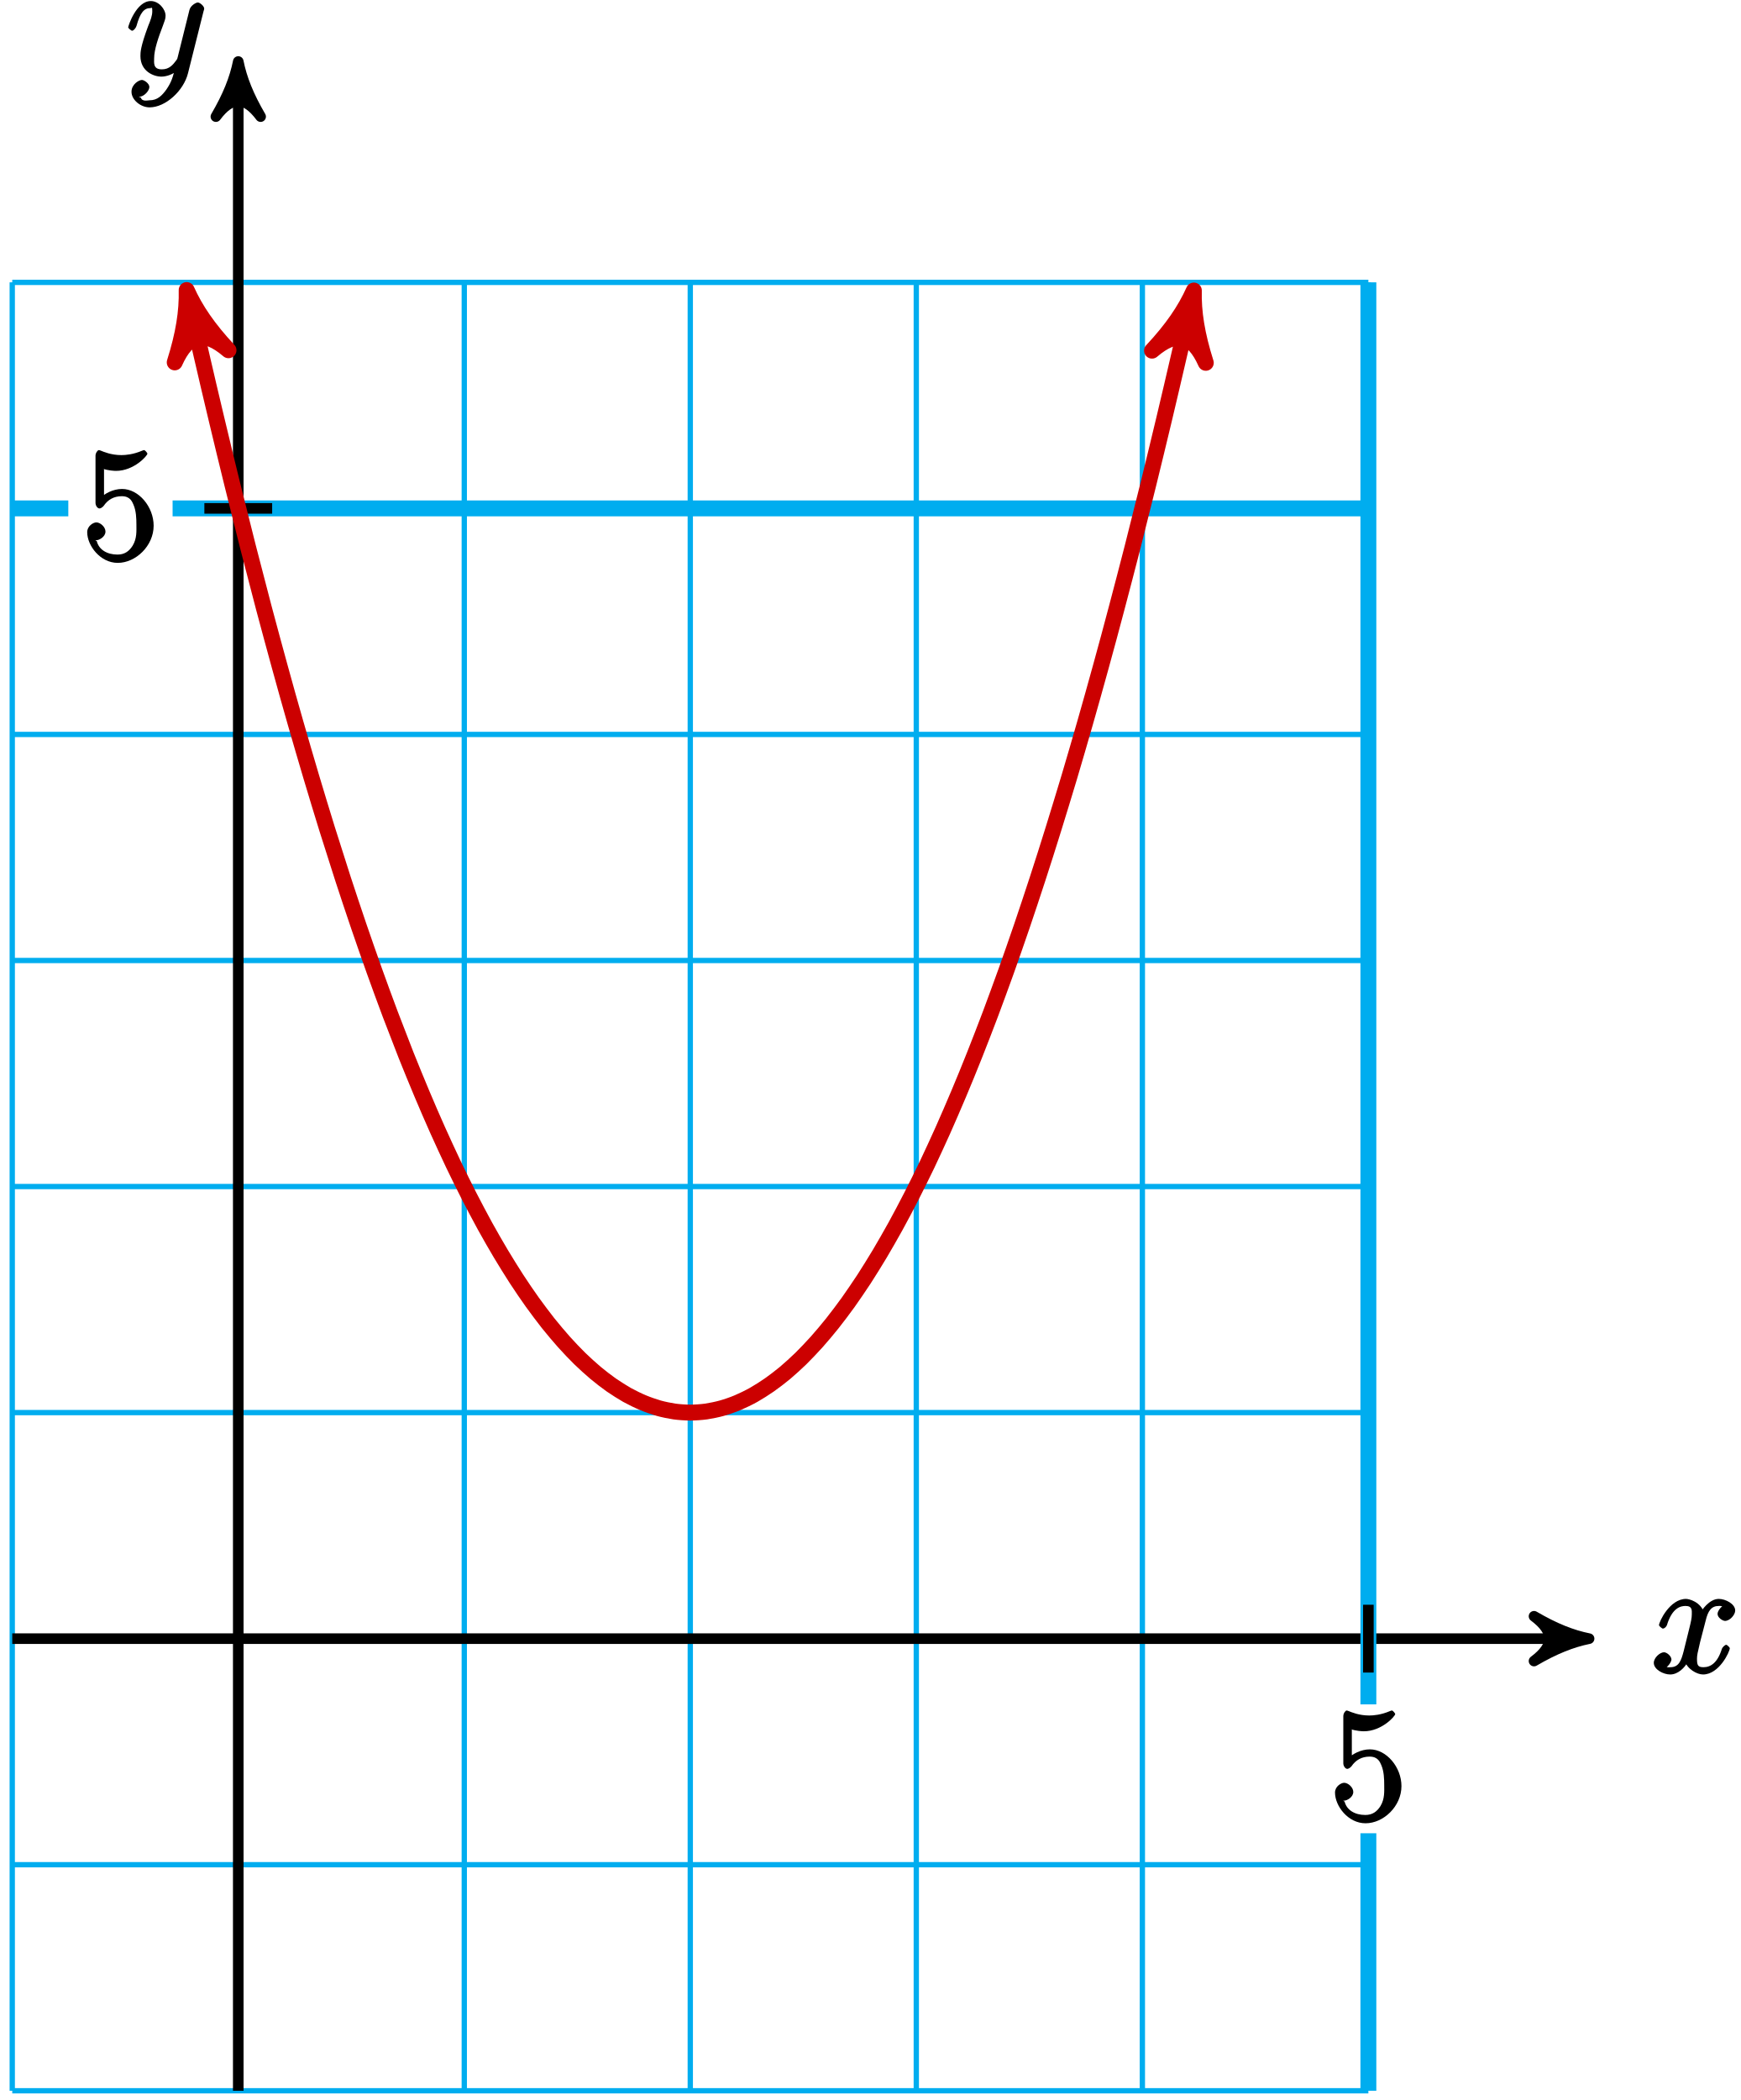
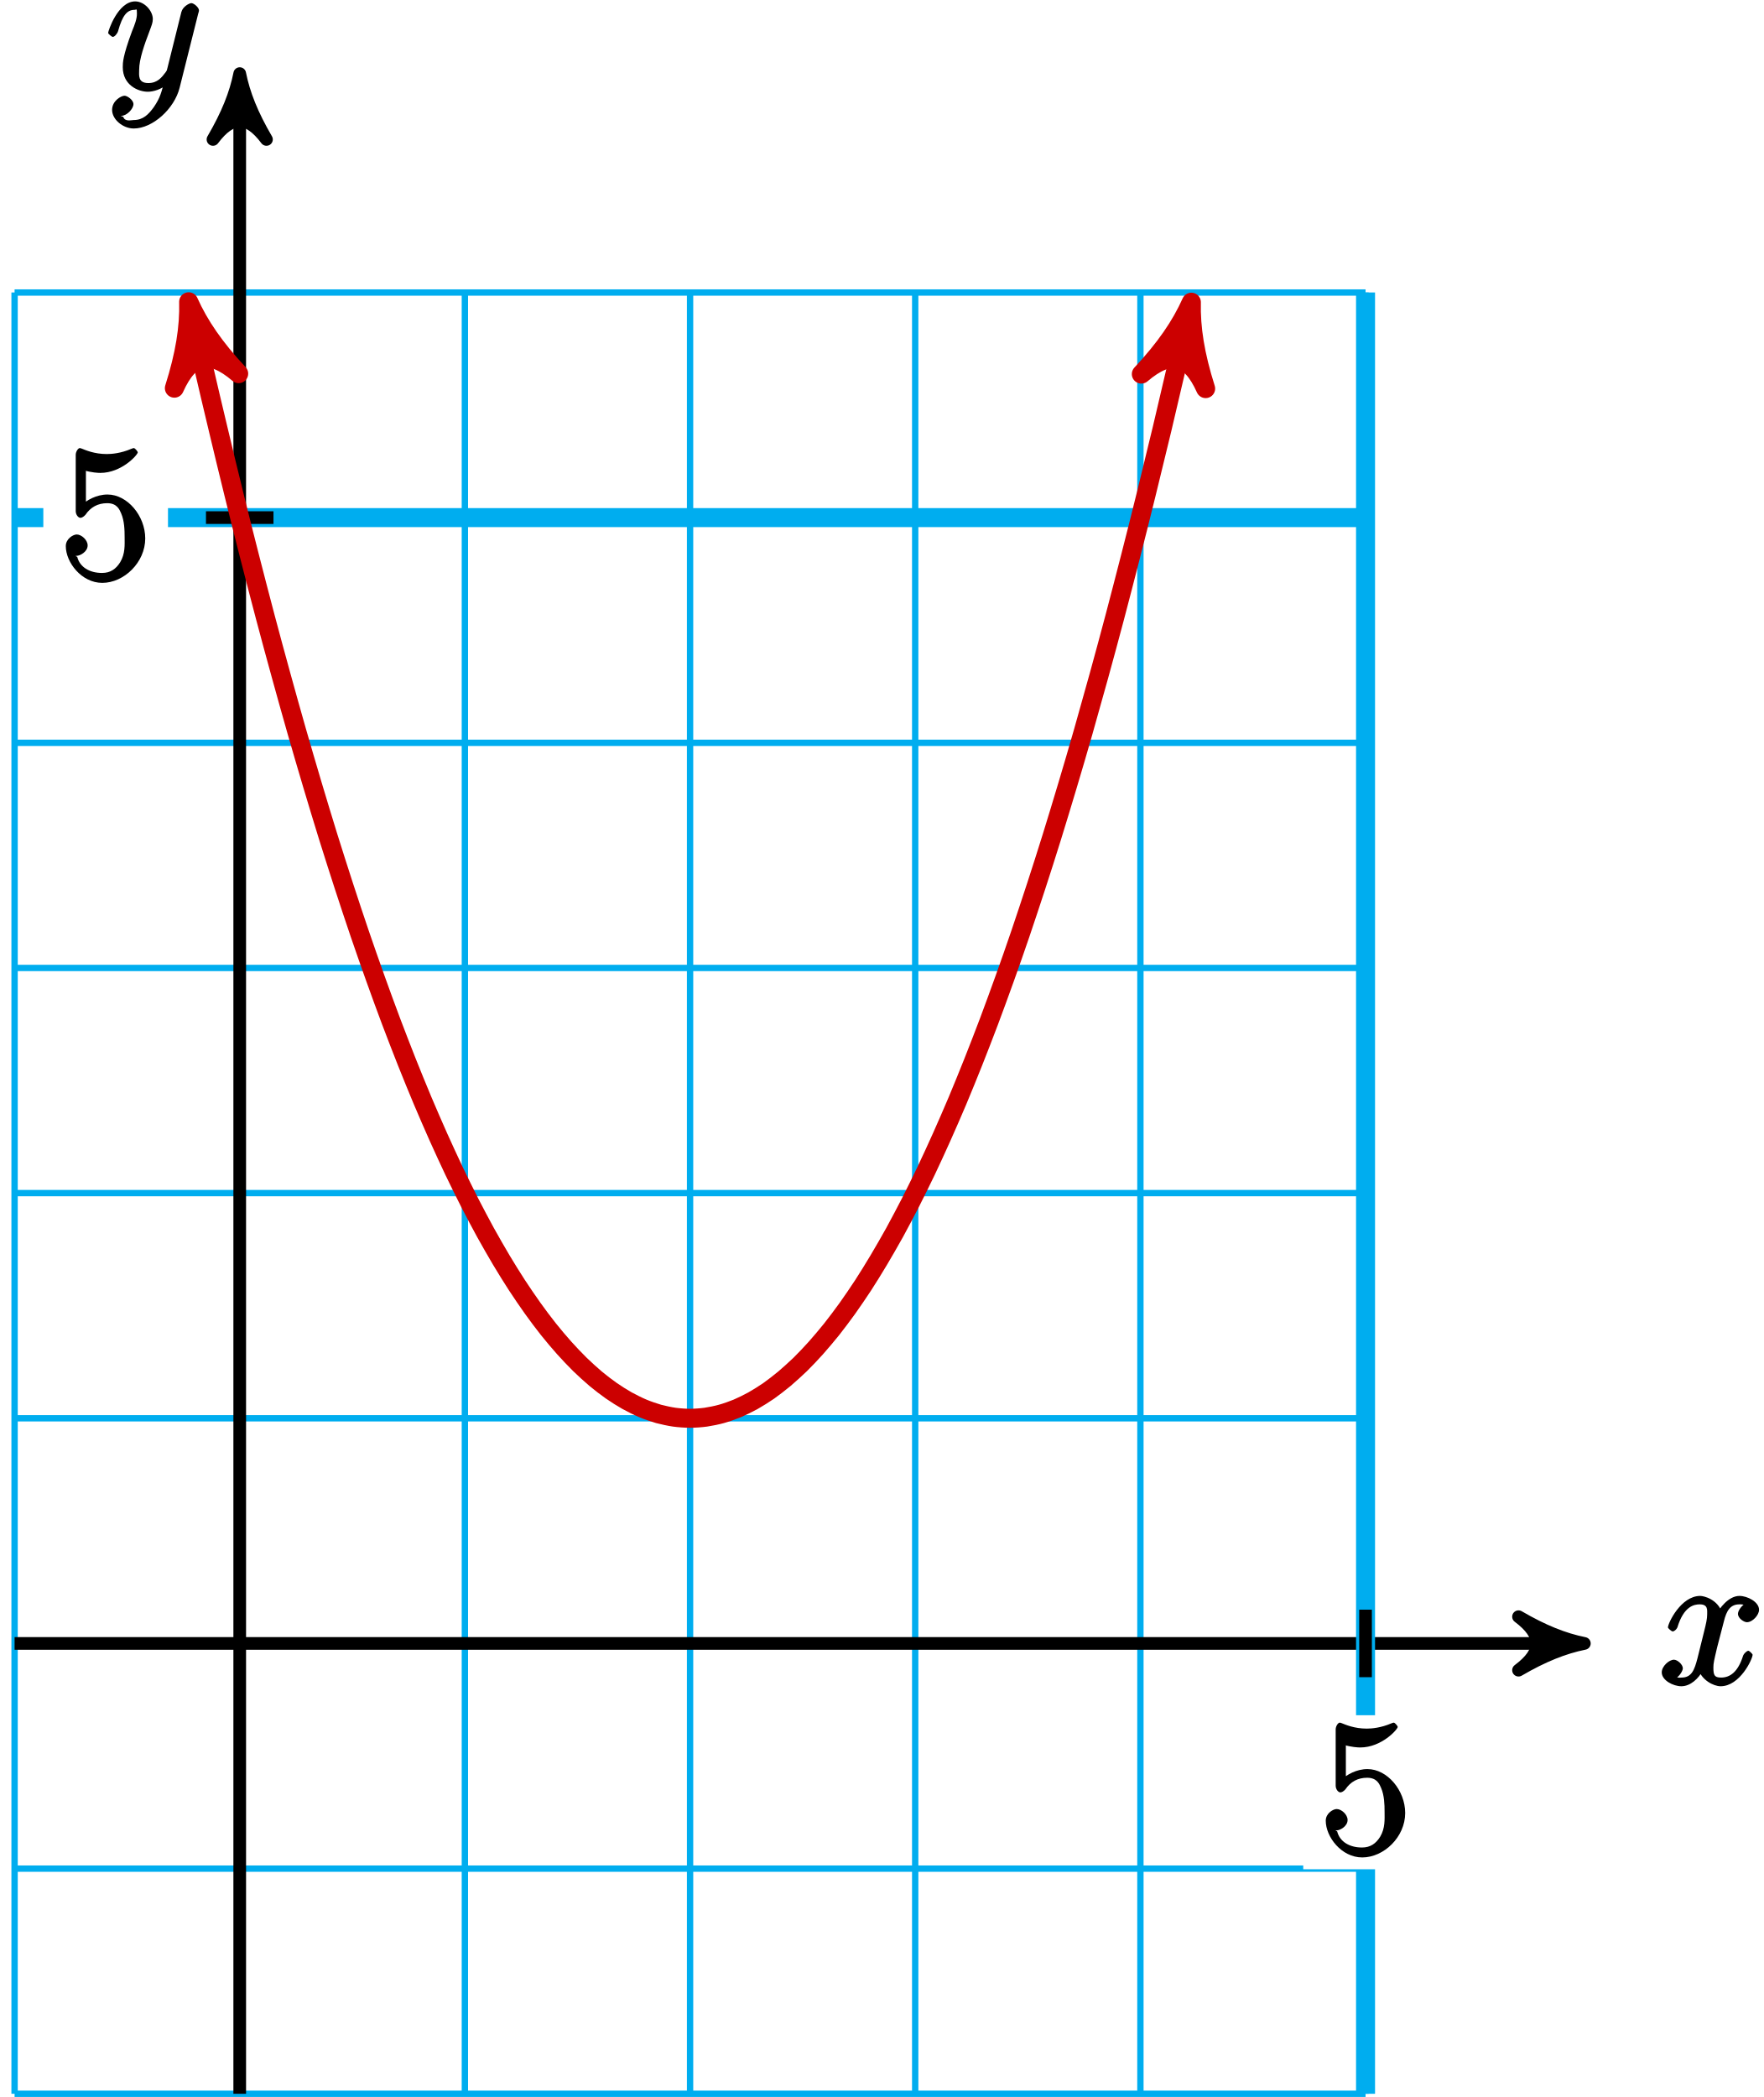
- <svg xmlns="http://www.w3.org/2000/svg" xmlns:xlink="http://www.w3.org/1999/xlink" width="131pt" height="158pt" viewBox="0 0 131 158" version="1.1">
+ <svg xmlns="http://www.w3.org/2000/svg" xmlns:xlink="http://www.w3.org/1999/xlink" width="111pt" height="132pt" viewBox="0 0 111 132" version="1.1">
  <defs>
    <g>
      <symbol overflow="visible" id="glyph0-0">
        <path style="stroke:none;" d="" />
      </symbol>
      <symbol overflow="visible" id="glyph0-1">
        <path style="stroke:none;" d="M 5.672 -5.172 C 5.281 -5.109 4.969 -4.656 4.969 -4.438 C 4.969 -4.141 5.359 -3.906 5.531 -3.906 C 5.891 -3.906 6.297 -4.359 6.297 -4.688 C 6.297 -5.188 5.562 -5.562 5.062 -5.562 C 4.344 -5.562 3.766 -4.703 3.656 -4.469 L 3.984 -4.469 C 3.703 -5.359 2.812 -5.562 2.594 -5.562 C 1.375 -5.562 0.562 -3.844 0.562 -3.578 C 0.562 -3.531 0.781 -3.328 0.859 -3.328 C 0.953 -3.328 1.094 -3.438 1.156 -3.578 C 1.562 -4.922 2.219 -5.031 2.562 -5.031 C 3.094 -5.031 3.031 -4.672 3.031 -4.391 C 3.031 -4.125 2.969 -3.844 2.828 -3.281 L 2.422 -1.641 C 2.234 -0.922 2.062 -0.422 1.422 -0.422 C 1.359 -0.422 1.172 -0.375 0.922 -0.531 L 0.812 -0.281 C 1.25 -0.359 1.5 -0.859 1.5 -1 C 1.5 -1.25 1.156 -1.547 0.938 -1.547 C 0.641 -1.547 0.172 -1.141 0.172 -0.75 C 0.172 -0.25 0.891 0.125 1.406 0.125 C 1.984 0.125 2.5 -0.375 2.75 -0.859 L 2.469 -0.969 C 2.672 -0.266 3.438 0.125 3.875 0.125 C 5.094 0.125 5.891 -1.594 5.891 -1.859 C 5.891 -1.906 5.688 -2.109 5.625 -2.109 C 5.516 -2.109 5.328 -1.906 5.297 -1.812 C 4.969 -0.75 4.453 -0.422 3.906 -0.422 C 3.484 -0.422 3.422 -0.578 3.422 -1.062 C 3.422 -1.328 3.469 -1.516 3.656 -2.312 L 4.078 -3.938 C 4.25 -4.656 4.5 -5.031 5.062 -5.031 C 5.078 -5.031 5.297 -5.062 5.547 -4.906 Z M 5.672 -5.172 " />
      </symbol>
      <symbol overflow="visible" id="glyph0-2">
        <path style="stroke:none;" d="M 3.031 1.094 C 2.703 1.547 2.359 1.906 1.766 1.906 C 1.625 1.906 1.203 2.031 1.109 1.703 C 0.906 1.641 0.969 1.641 0.984 1.641 C 1.344 1.641 1.75 1.188 1.75 0.906 C 1.75 0.641 1.359 0.375 1.188 0.375 C 0.984 0.375 0.406 0.688 0.406 1.266 C 0.406 1.875 1.094 2.438 1.766 2.438 C 2.969 2.438 4.328 1.188 4.656 -0.125 L 5.828 -4.797 C 5.844 -4.859 5.875 -4.922 5.875 -5 C 5.875 -5.172 5.562 -5.453 5.391 -5.453 C 5.281 -5.453 4.859 -5.25 4.766 -4.891 L 3.891 -1.375 C 3.828 -1.156 3.875 -1.25 3.781 -1.109 C 3.531 -0.781 3.266 -0.422 2.688 -0.422 C 2.016 -0.422 2.109 -0.922 2.109 -1.25 C 2.109 -1.922 2.438 -2.844 2.766 -3.703 C 2.891 -4.047 2.969 -4.219 2.969 -4.453 C 2.969 -4.953 2.453 -5.562 1.859 -5.562 C 0.766 -5.562 0.156 -3.688 0.156 -3.578 C 0.156 -3.531 0.375 -3.328 0.453 -3.328 C 0.562 -3.328 0.734 -3.531 0.781 -3.688 C 1.062 -4.703 1.359 -5.031 1.828 -5.031 C 1.938 -5.031 1.969 -5.172 1.969 -4.781 C 1.969 -4.469 1.844 -4.125 1.656 -3.672 C 1.078 -2.109 1.078 -1.703 1.078 -1.422 C 1.078 -0.281 2.062 0.125 2.656 0.125 C 3 0.125 3.531 -0.031 3.844 -0.344 L 3.688 -0.516 C 3.516 0.141 3.438 0.5 3.031 1.094 Z M 3.031 1.094 " />
      </symbol>
      <symbol overflow="visible" id="glyph1-0">
        <path style="stroke:none;" d="" />
      </symbol>
      <symbol overflow="visible" id="glyph1-1">
        <path style="stroke:none;" d="M 1.531 -6.844 C 2.047 -6.688 2.469 -6.672 2.594 -6.672 C 3.938 -6.672 4.953 -7.812 4.953 -7.969 C 4.953 -8.016 4.781 -8.234 4.703 -8.234 C 4.688 -8.234 4.656 -8.234 4.547 -8.188 C 3.891 -7.906 3.312 -7.859 3 -7.859 C 2.219 -7.859 1.656 -8.109 1.422 -8.203 C 1.344 -8.234 1.312 -8.234 1.297 -8.234 C 1.203 -8.234 1.047 -8.016 1.047 -7.812 L 1.047 -4.266 C 1.047 -4.047 1.203 -3.844 1.344 -3.844 C 1.406 -3.844 1.531 -3.891 1.656 -4.031 C 1.984 -4.516 2.438 -4.766 3.031 -4.766 C 3.672 -4.766 3.812 -4.328 3.906 -4.125 C 4.109 -3.656 4.125 -3.078 4.125 -2.625 C 4.125 -2.156 4.172 -1.594 3.844 -1.047 C 3.578 -0.625 3.234 -0.375 2.703 -0.375 C 1.906 -0.375 1.297 -0.75 1.141 -1.391 C 0.984 -1.453 1.047 -1.453 1.109 -1.453 C 1.312 -1.453 1.797 -1.703 1.797 -2.109 C 1.797 -2.453 1.406 -2.797 1.109 -2.797 C 0.891 -2.797 0.422 -2.531 0.422 -2.062 C 0.422 -1.047 1.406 0.25 2.719 0.25 C 4.078 0.25 5.422 -1.031 5.422 -2.547 C 5.422 -3.969 4.297 -5.312 3.047 -5.312 C 2.359 -5.312 1.719 -4.953 1.406 -4.625 L 1.688 -4.516 L 1.688 -6.797 Z M 1.531 -6.844 " />
      </symbol>
    </g>
  </defs>
  <g id="surface1">
-     <path style="fill:none;stroke-width:0.399;stroke-linecap:butt;stroke-linejoin:miter;stroke:rgb(0%,67.839%,93.729%);stroke-opacity:1;stroke-miterlimit:10;" d="M -17.008 -34.015 L 85.043 -34.015 M -17.008 -17.007 L 85.043 -17.007 M -17.008 0.001 L 85.043 0.001 M -17.008 17.009 L 85.043 17.009 M -17.008 34.017 L 85.043 34.017 M -17.008 51.024 L 85.043 51.024 M -17.008 68.032 L 85.043 68.032 M -17.008 85.04 L 85.043 85.04 M -17.008 102.044 L 85.043 102.044 M -17.008 -34.015 L -17.008 102.048 M -0 -34.015 L -0 102.048 M 17.008 -34.015 L 17.008 102.048 M 34.015 -34.015 L 34.015 102.048 M 51.023 -34.015 L 51.023 102.048 M 68.035 -34.015 L 68.035 102.048 M 85.035 -34.015 L 85.035 102.048 " transform="matrix(1,0,0,-1,17.93,123.29)" />
-     <path style="fill:none;stroke-width:0.797;stroke-linecap:butt;stroke-linejoin:miter;stroke:rgb(0%,0%,0%);stroke-opacity:1;stroke-miterlimit:10;" d="M -17.008 0.001 L 100.617 0.001 " transform="matrix(1,0,0,-1,17.93,123.29)" />
-     <path style="fill-rule:nonzero;fill:rgb(0%,0%,0%);fill-opacity:1;stroke-width:0.797;stroke-linecap:butt;stroke-linejoin:round;stroke:rgb(0%,0%,0%);stroke-opacity:1;stroke-miterlimit:10;" d="M 1.037 0.001 C -0.26 0.259 -1.553 0.778 -3.107 1.685 C -1.553 0.517 -1.553 -0.519 -3.107 -1.683 C -1.553 -0.776 -0.26 -0.261 1.037 0.001 Z M 1.037 0.001 " transform="matrix(1,0,0,-1,118.5449,123.29)" />
+     <path style="fill:none;stroke-width:0.399;stroke-linecap:butt;stroke-linejoin:miter;stroke:rgb(0%,67.839%,93.729%);stroke-opacity:1;stroke-miterlimit:10;" d="M -14.172 -28.347 L 70.867 -28.347 M -14.172 -14.175 L 70.867 -14.175 M -14.172 0.001 L 70.867 0.001 M -14.172 14.173 L 70.867 14.173 M -14.172 28.348 L 70.867 28.348 M -14.172 42.52 L 70.867 42.52 M -14.172 56.692 L 70.867 56.692 M -14.172 70.868 L 70.867 70.868 M -14.172 85.036 L 70.867 85.036 M -14.172 -28.347 L -14.172 85.04 M -0 -28.347 L -0 85.04 M 14.172 -28.347 L 14.172 85.04 M 28.348 -28.347 L 28.348 85.04 M 42.519 -28.347 L 42.519 85.04 M 56.695 -28.347 L 56.695 85.04 M 70.863 -28.347 L 70.863 85.04 " transform="matrix(1,0,0,-1,15.09,103.45)" />
+     <path style="fill:none;stroke-width:0.797;stroke-linecap:butt;stroke-linejoin:miter;stroke:rgb(0%,0%,0%);stroke-opacity:1;stroke-miterlimit:10;" d="M -14.172 0.001 L 83.605 0.001 " transform="matrix(1,0,0,-1,15.09,103.45)" />
+     <path style="fill-rule:nonzero;fill:rgb(0%,0%,0%);fill-opacity:1;stroke-width:0.797;stroke-linecap:butt;stroke-linejoin:round;stroke:rgb(0%,0%,0%);stroke-opacity:1;stroke-miterlimit:10;" d="M 1.035 0.001 C -0.258 0.259 -1.555 0.778 -3.11 1.684 C -1.555 0.516 -1.555 -0.519 -3.11 -1.683 C -1.555 -0.777 -0.258 -0.261 1.035 0.001 Z M 1.035 0.001 " transform="matrix(1,0,0,-1,98.6958,103.45)" />
    <g style="fill:rgb(0%,0%,0%);fill-opacity:1;">
-       <use xlink:href="#glyph0-1" x="124.28" y="125.86" />
+       <use xlink:href="#glyph0-1" x="104.43" y="106.02" />
    </g>
-     <path style="fill:none;stroke-width:0.797;stroke-linecap:butt;stroke-linejoin:miter;stroke:rgb(0%,0%,0%);stroke-opacity:1;stroke-miterlimit:10;" d="M -0 -34.015 L -0 117.622 " transform="matrix(1,0,0,-1,17.93,123.29)" />
-     <path style="fill-rule:nonzero;fill:rgb(0%,0%,0%);fill-opacity:1;stroke-width:0.797;stroke-linecap:butt;stroke-linejoin:round;stroke:rgb(0%,0%,0%);stroke-opacity:1;stroke-miterlimit:10;" d="M 1.038 0 C -0.259 0.258 -1.556 0.778 -3.107 1.684 C -1.556 0.52 -1.556 -0.519 -3.107 -1.683 C -1.556 -0.777 -0.259 -0.258 1.038 0 Z M 1.038 0 " transform="matrix(0,-1,-1,0,17.93,5.66682)" />
+     <path style="fill:none;stroke-width:0.797;stroke-linecap:butt;stroke-linejoin:miter;stroke:rgb(0%,0%,0%);stroke-opacity:1;stroke-miterlimit:10;" d="M -0 -28.347 L -0 97.778 " transform="matrix(1,0,0,-1,15.09,103.45)" />
+     <path style="fill-rule:nonzero;fill:rgb(0%,0%,0%);fill-opacity:1;stroke-width:0.797;stroke-linecap:butt;stroke-linejoin:round;stroke:rgb(0%,0%,0%);stroke-opacity:1;stroke-miterlimit:10;" d="M 1.038 0 C -0.259 0.258 -1.556 0.777 -3.107 1.684 C -1.556 0.52 -1.556 -0.519 -3.107 -1.683 C -1.556 -0.777 -0.259 -0.258 1.038 0 Z M 1.038 0 " transform="matrix(0,-1,-1,0,15.09,5.6708)" />
    <g style="fill:rgb(0%,0%,0%);fill-opacity:1;">
-       <use xlink:href="#glyph0-2" x="9.49" y="5.64" />
+       <use xlink:href="#glyph0-2" x="6.65" y="5.65" />
    </g>
-     <path style="fill:none;stroke-width:1.196;stroke-linecap:butt;stroke-linejoin:miter;stroke:rgb(0%,67.839%,93.729%);stroke-opacity:1;stroke-miterlimit:10;" d="M 85.043 -34.015 L 85.043 102.048 " transform="matrix(1,0,0,-1,17.93,123.29)" />
-     <path style="fill:none;stroke-width:0.797;stroke-linecap:butt;stroke-linejoin:miter;stroke:rgb(0%,0%,0%);stroke-opacity:1;stroke-miterlimit:10;" d="M 85.043 2.552 L 85.043 -2.55 " transform="matrix(1,0,0,-1,17.93,123.29)" />
-     <path style=" stroke:none;fill-rule:nonzero;fill:rgb(100%,100%,100%);fill-opacity:1;" d="M 99.047 137.93 L 106.895 137.93 L 106.895 128.234 L 99.047 128.234 Z M 99.047 137.93 " />
+     <path style="fill:none;stroke-width:1.196;stroke-linecap:butt;stroke-linejoin:miter;stroke:rgb(0%,67.839%,93.729%);stroke-opacity:1;stroke-miterlimit:10;" d="M 70.867 -28.347 L 70.867 85.04 " transform="matrix(1,0,0,-1,15.09,103.45)" />
+     <path style="fill:none;stroke-width:0.797;stroke-linecap:butt;stroke-linejoin:miter;stroke:rgb(0%,0%,0%);stroke-opacity:1;stroke-miterlimit:10;" d="M 70.867 2.126 L 70.867 -2.124 " transform="matrix(1,0,0,-1,15.09,103.45)" />
+     <path style=" stroke:none;fill-rule:nonzero;fill:rgb(100%,100%,100%);fill-opacity:1;" d="M 82.035 117.664 L 89.879 117.664 L 89.879 107.969 L 82.035 107.969 Z M 82.035 117.664 " />
    <g style="fill:rgb(0%,0%,0%);fill-opacity:1;">
-       <use xlink:href="#glyph1-1" x="100.04" y="136.93" />
+       <use xlink:href="#glyph1-1" x="83.03" y="116.67" />
    </g>
-     <path style="fill:none;stroke-width:1.196;stroke-linecap:butt;stroke-linejoin:miter;stroke:rgb(0%,67.839%,93.729%);stroke-opacity:1;stroke-miterlimit:10;" d="M -17.008 85.04 L 85.043 85.04 " transform="matrix(1,0,0,-1,17.93,123.29)" />
-     <path style="fill:none;stroke-width:0.797;stroke-linecap:butt;stroke-linejoin:miter;stroke:rgb(0%,0%,0%);stroke-opacity:1;stroke-miterlimit:10;" d="M 2.55 85.04 L -2.551 85.04 " transform="matrix(1,0,0,-1,17.93,123.29)" />
-     <path style=" stroke:none;fill-rule:nonzero;fill:rgb(100%,100%,100%);fill-opacity:1;" d="M 5.141 43.098 L 12.988 43.098 L 12.988 33.398 L 5.141 33.398 Z M 5.141 43.098 " />
+     <path style="fill:none;stroke-width:1.196;stroke-linecap:butt;stroke-linejoin:miter;stroke:rgb(0%,67.839%,93.729%);stroke-opacity:1;stroke-miterlimit:10;" d="M -14.172 70.868 L 70.867 70.868 " transform="matrix(1,0,0,-1,15.09,103.45)" />
+     <path style="fill:none;stroke-width:0.797;stroke-linecap:butt;stroke-linejoin:miter;stroke:rgb(0%,0%,0%);stroke-opacity:1;stroke-miterlimit:10;" d="M 2.125 70.868 L -2.125 70.868 " transform="matrix(1,0,0,-1,15.09,103.45)" />
+     <path style=" stroke:none;fill-rule:nonzero;fill:rgb(100%,100%,100%);fill-opacity:1;" d="M 2.727 37.43 L 10.574 37.43 L 10.574 27.734 L 2.727 27.734 Z M 2.727 37.43 " />
    <g style="fill:rgb(0%,0%,0%);fill-opacity:1;">
-       <use xlink:href="#glyph1-1" x="6.14" y="42.1" />
+       <use xlink:href="#glyph1-1" x="3.72" y="36.44" />
    </g>
-     <path style="fill:none;stroke-width:1.196;stroke-linecap:butt;stroke-linejoin:miter;stroke:rgb(79.999%,0%,0%);stroke-opacity:1;stroke-miterlimit:10;" d="M -3.602 100.22 C -3.157 98.247 -3.157 98.247 -2.825 96.817 C -2.496 95.388 -1.969 93.134 -1.637 91.751 C -1.309 90.368 -0.778 88.188 -0.45 86.853 C -0.121 85.517 0.41 83.411 0.738 82.118 C 1.07 80.829 1.597 78.798 1.925 77.552 C 2.257 76.306 2.785 74.349 3.117 73.149 C 3.445 71.95 3.972 70.067 4.304 68.915 C 4.633 67.763 5.164 65.954 5.492 64.845 C 5.82 63.739 6.351 62.005 6.679 60.942 C 7.011 59.884 7.539 58.22 7.867 57.208 C 8.199 56.192 8.726 54.602 9.058 53.634 C 9.386 52.669 9.918 51.153 10.246 50.231 C 10.574 49.31 11.105 47.868 11.433 46.993 C 11.765 46.118 12.293 44.751 12.621 43.919 C 12.953 43.091 13.48 41.798 13.812 41.013 C 14.14 40.227 14.668 39.009 15 38.27 C 15.328 37.536 15.859 36.388 16.187 35.696 C 16.515 35.005 17.047 33.935 17.375 33.29 C 17.707 32.645 18.234 31.645 18.562 31.048 C 18.894 30.446 19.422 29.524 19.754 28.97 C 20.082 28.419 20.613 27.567 20.941 27.06 C 21.269 26.552 21.8 25.778 22.129 25.317 C 22.461 24.856 22.988 24.153 23.316 23.739 C 23.648 23.325 24.175 22.696 24.508 22.325 C 24.836 21.958 25.363 21.403 25.695 21.079 C 26.023 20.759 26.554 20.278 26.883 20.001 C 27.211 19.724 27.742 19.317 28.07 19.087 C 28.402 18.856 28.929 18.524 29.258 18.337 C 29.59 18.153 30.117 17.895 30.449 17.759 C 30.777 17.618 31.308 17.435 31.636 17.341 C 31.965 17.247 32.496 17.138 32.824 17.091 C 33.156 17.044 33.683 17.009 34.011 17.009 C 34.343 17.009 34.871 17.044 35.203 17.091 C 35.531 17.138 36.058 17.247 36.39 17.341 C 36.718 17.431 37.25 17.614 37.578 17.755 C 37.906 17.892 38.437 18.149 38.765 18.333 C 39.097 18.52 39.625 18.852 39.953 19.083 C 40.285 19.313 40.812 19.716 41.144 19.993 C 41.472 20.27 42.004 20.751 42.332 21.071 C 42.66 21.395 43.191 21.95 43.519 22.317 C 43.851 22.688 44.379 23.313 44.707 23.727 C 45.039 24.145 45.566 24.845 45.898 25.306 C 46.226 25.767 46.754 26.544 47.086 27.048 C 47.414 27.556 47.945 28.407 48.273 28.958 C 48.601 29.513 49.133 30.435 49.461 31.032 C 49.793 31.634 50.32 32.63 50.648 33.274 C 50.98 33.919 51.508 34.993 51.84 35.681 C 52.168 36.372 52.699 37.52 53.027 38.255 C 53.355 38.993 53.886 40.212 54.215 40.997 C 54.547 41.778 55.074 43.071 55.402 43.899 C 55.734 44.731 56.261 46.099 56.593 46.974 C 56.922 47.849 57.449 49.29 57.781 50.212 C 58.109 51.134 58.64 52.645 58.968 53.614 C 59.297 54.583 59.828 56.169 60.156 57.185 C 60.488 58.196 61.015 59.86 61.343 60.919 C 61.675 61.981 62.203 63.716 62.535 64.821 C 62.863 65.927 63.394 67.739 63.722 68.892 C 64.05 70.04 64.582 71.927 64.91 73.126 C 65.242 74.321 65.769 76.278 66.097 77.524 C 66.429 78.767 66.957 80.802 67.289 82.091 C 67.617 83.38 68.144 85.485 68.476 86.821 C 68.804 88.157 69.336 90.337 69.664 91.72 C 69.992 93.103 70.523 95.356 70.851 96.786 C 71.183 98.212 72.039 102.017 71.629 100.188 " transform="matrix(1,0,0,-1,17.93,123.29)" />
-     <path style="fill-rule:nonzero;fill:rgb(79.999%,0%,0%);fill-opacity:1;stroke-width:1.196;stroke-linecap:butt;stroke-linejoin:round;stroke:rgb(79.999%,0%,0%);stroke-opacity:1;stroke-miterlimit:10;" d="M 1.277 -0 C -0.319 0.32 -1.911 0.956 -3.827 2.072 C -1.912 0.636 -1.911 -0.636 -3.827 -2.072 C -1.911 -0.956 -0.319 -0.32 1.277 -0 Z M 1.277 -0 " transform="matrix(-0.22049,-0.97664,-0.97664,0.22049,14.32815,23.071)" />
-     <path style="fill-rule:nonzero;fill:rgb(79.999%,0%,0%);fill-opacity:1;stroke-width:1.196;stroke-linecap:butt;stroke-linejoin:round;stroke:rgb(79.999%,0%,0%);stroke-opacity:1;stroke-miterlimit:10;" d="M 1.274 -0.001 C -0.318 0.319 -1.914 0.955 -3.825 2.071 C -1.914 0.639 -1.914 -0.637 -3.826 -2.073 C -1.914 -0.957 -0.318 -0.317 1.274 -0.001 Z M 1.274 -0.001 " transform="matrix(0.22054,-0.97664,-0.97664,-0.22054,89.55756,23.10343)" />
+     <path style="fill:none;stroke-width:1.196;stroke-linecap:butt;stroke-linejoin:miter;stroke:rgb(79.999%,0%,0%);stroke-opacity:1;stroke-miterlimit:10;" d="M -2.934 83.212 C -2.629 81.872 -2.629 81.872 -2.356 80.68 C -2.082 79.489 -1.641 77.61 -1.363 76.458 C -1.09 75.305 -0.649 73.489 -0.375 72.376 C -0.102 71.263 0.34 69.509 0.617 68.43 C 0.89 67.356 1.332 65.661 1.605 64.626 C 1.879 63.591 2.32 61.958 2.598 60.958 C 2.871 59.958 3.312 58.388 3.586 57.43 C 3.863 56.47 4.301 54.962 4.578 54.04 C 4.851 53.118 5.293 51.669 5.566 50.786 C 5.844 49.903 6.281 48.516 6.558 47.673 C 6.832 46.825 7.273 45.501 7.547 44.696 C 7.824 43.888 8.262 42.626 8.539 41.86 C 8.812 41.091 9.254 39.888 9.527 39.161 C 9.805 38.43 10.242 37.29 10.519 36.598 C 10.793 35.907 11.234 34.829 11.508 34.177 C 11.785 33.524 12.223 32.509 12.5 31.891 C 12.773 31.278 13.215 30.325 13.488 29.747 C 13.765 29.173 14.203 28.278 14.48 27.739 C 14.754 27.204 15.195 26.372 15.469 25.872 C 15.746 25.372 16.187 24.602 16.461 24.141 C 16.734 23.68 17.176 22.973 17.449 22.552 C 17.726 22.126 18.168 21.481 18.441 21.098 C 18.715 20.712 19.156 20.126 19.43 19.782 C 19.707 19.434 20.148 18.911 20.422 18.606 C 20.695 18.298 21.137 17.837 21.41 17.567 C 21.687 17.298 22.129 16.895 22.402 16.665 C 22.676 16.434 23.117 16.098 23.39 15.907 C 23.668 15.712 24.109 15.434 24.383 15.282 C 24.656 15.13 25.098 14.911 25.371 14.798 C 25.648 14.68 26.09 14.528 26.363 14.45 C 26.637 14.376 27.078 14.282 27.355 14.243 C 27.629 14.204 28.07 14.173 28.344 14.173 C 28.617 14.173 29.058 14.204 29.336 14.243 C 29.609 14.282 30.051 14.372 30.324 14.45 C 30.598 14.524 31.039 14.68 31.316 14.794 C 31.59 14.911 32.031 15.126 32.305 15.278 C 32.578 15.43 33.019 15.708 33.297 15.899 C 33.57 16.095 34.012 16.43 34.285 16.661 C 34.558 16.891 35 17.294 35.277 17.559 C 35.551 17.829 35.992 18.29 36.265 18.598 C 36.543 18.907 36.98 19.43 37.258 19.774 C 37.531 20.118 37.972 20.704 38.246 21.087 C 38.523 21.473 38.961 22.118 39.238 22.54 C 39.512 22.962 39.953 23.673 40.226 24.134 C 40.504 24.595 40.941 25.364 41.219 25.86 C 41.492 26.36 41.933 27.192 42.207 27.727 C 42.484 28.266 42.922 29.161 43.199 29.735 C 43.472 30.309 43.914 31.266 44.187 31.88 C 44.465 32.493 44.902 33.509 45.18 34.161 C 45.453 34.813 45.894 35.891 46.168 36.583 C 46.445 37.274 46.883 38.415 47.16 39.145 C 47.433 39.872 47.875 41.075 48.148 41.841 C 48.426 42.61 48.867 43.872 49.14 44.677 C 49.414 45.485 49.855 46.809 50.129 47.653 C 50.406 48.497 50.847 49.884 51.121 50.766 C 51.394 51.649 51.836 53.095 52.109 54.016 C 52.387 54.938 52.828 56.446 53.101 57.407 C 53.375 58.368 53.816 59.938 54.09 60.934 C 54.367 61.934 54.808 63.567 55.082 64.602 C 55.355 65.641 55.797 67.333 56.07 68.407 C 56.347 69.481 56.789 71.239 57.062 72.352 C 57.336 73.466 57.777 75.282 58.055 76.434 C 58.328 77.587 58.769 79.462 59.043 80.653 C 59.316 81.845 60.035 85.013 59.621 83.184 " transform="matrix(1,0,0,-1,15.09,103.45)" />
+     <path style="fill-rule:nonzero;fill:rgb(79.999%,0%,0%);fill-opacity:1;stroke-width:1.196;stroke-linecap:butt;stroke-linejoin:round;stroke:rgb(79.999%,0%,0%);stroke-opacity:1;stroke-miterlimit:10;" d="M 1.274 0.001 C -0.319 0.317 -1.914 0.957 -3.826 2.073 C -1.914 0.637 -1.914 -0.639 -3.826 -2.071 C -1.914 -0.955 -0.318 -0.319 1.274 0.001 Z M 1.274 0.001 " transform="matrix(-0.2205,-0.97664,-0.97664,0.2205,12.15734,20.23992)" />
+     <path style="fill-rule:nonzero;fill:rgb(79.999%,0%,0%);fill-opacity:1;stroke-width:1.196;stroke-linecap:butt;stroke-linejoin:round;stroke:rgb(79.999%,0%,0%);stroke-opacity:1;stroke-miterlimit:10;" d="M 1.274 -0.001 C -0.319 0.319 -1.914 0.955 -3.826 2.071 C -1.915 0.639 -1.915 -0.637 -3.826 -2.073 C -1.914 -0.957 -0.318 -0.321 1.274 -0.001 Z M 1.274 -0.001 " transform="matrix(0.22052,-0.97664,-0.97664,-0.22052,74.7102,20.26694)" />
  </g>
</svg>
